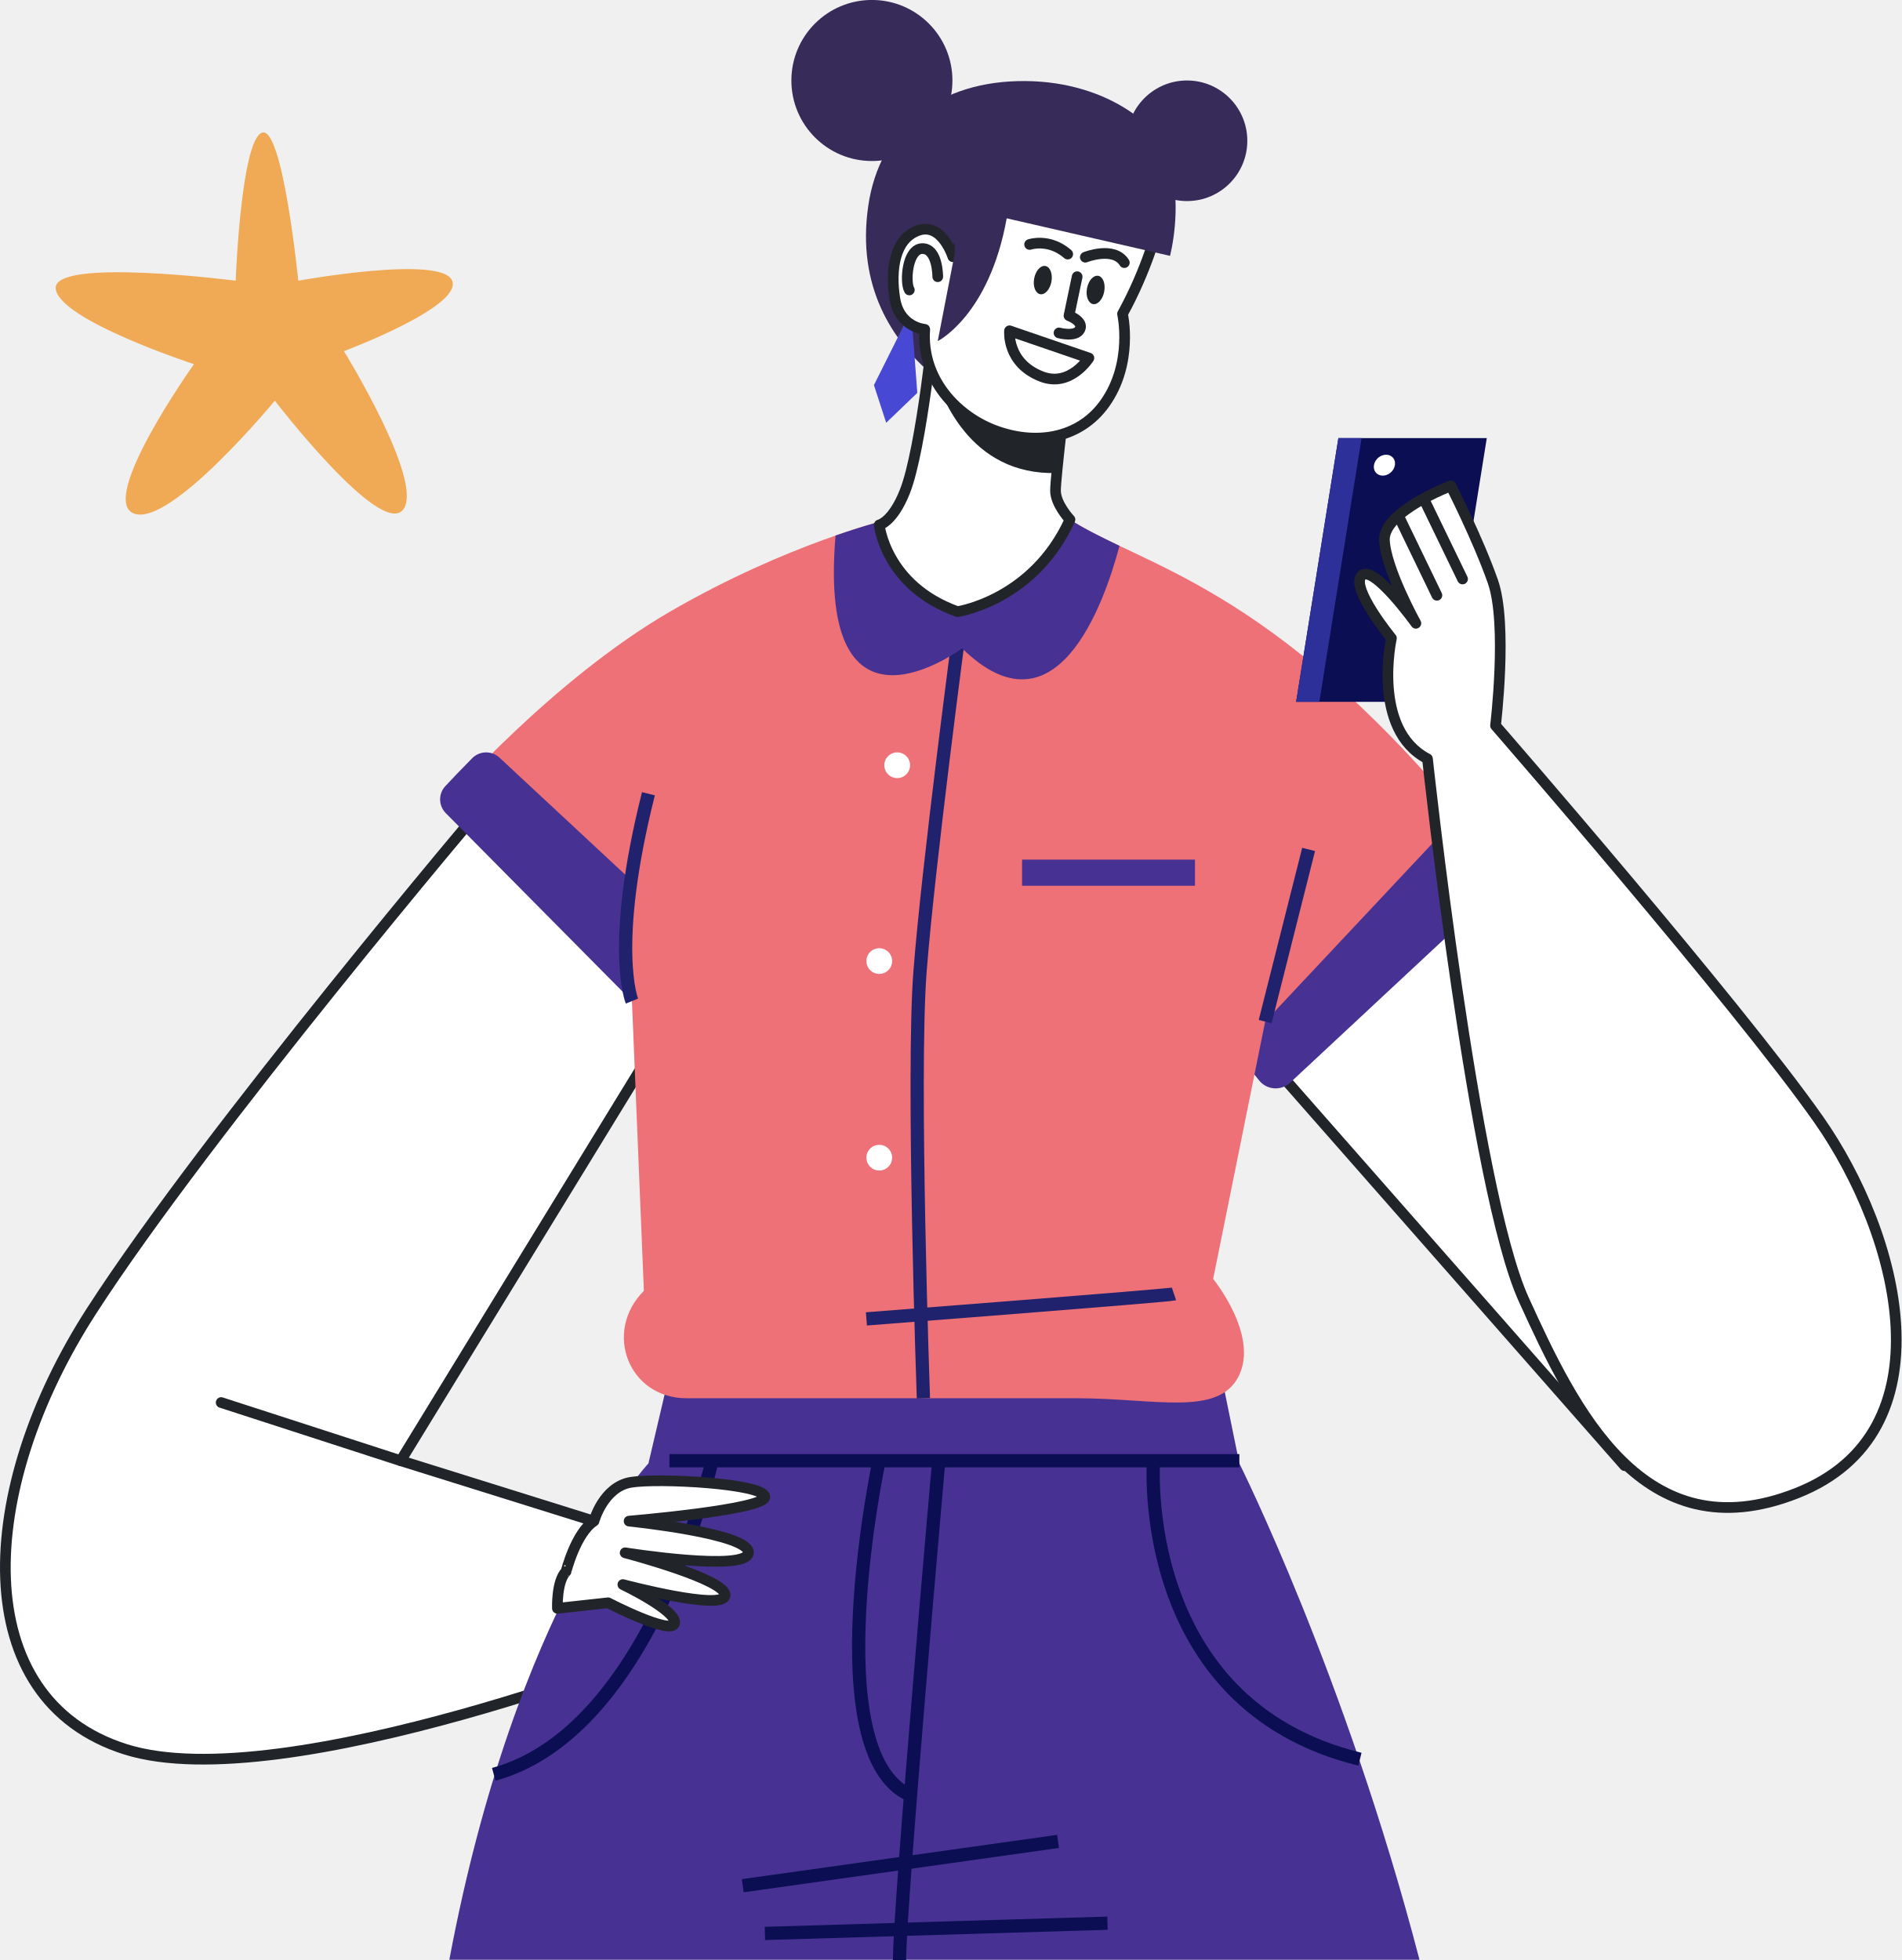
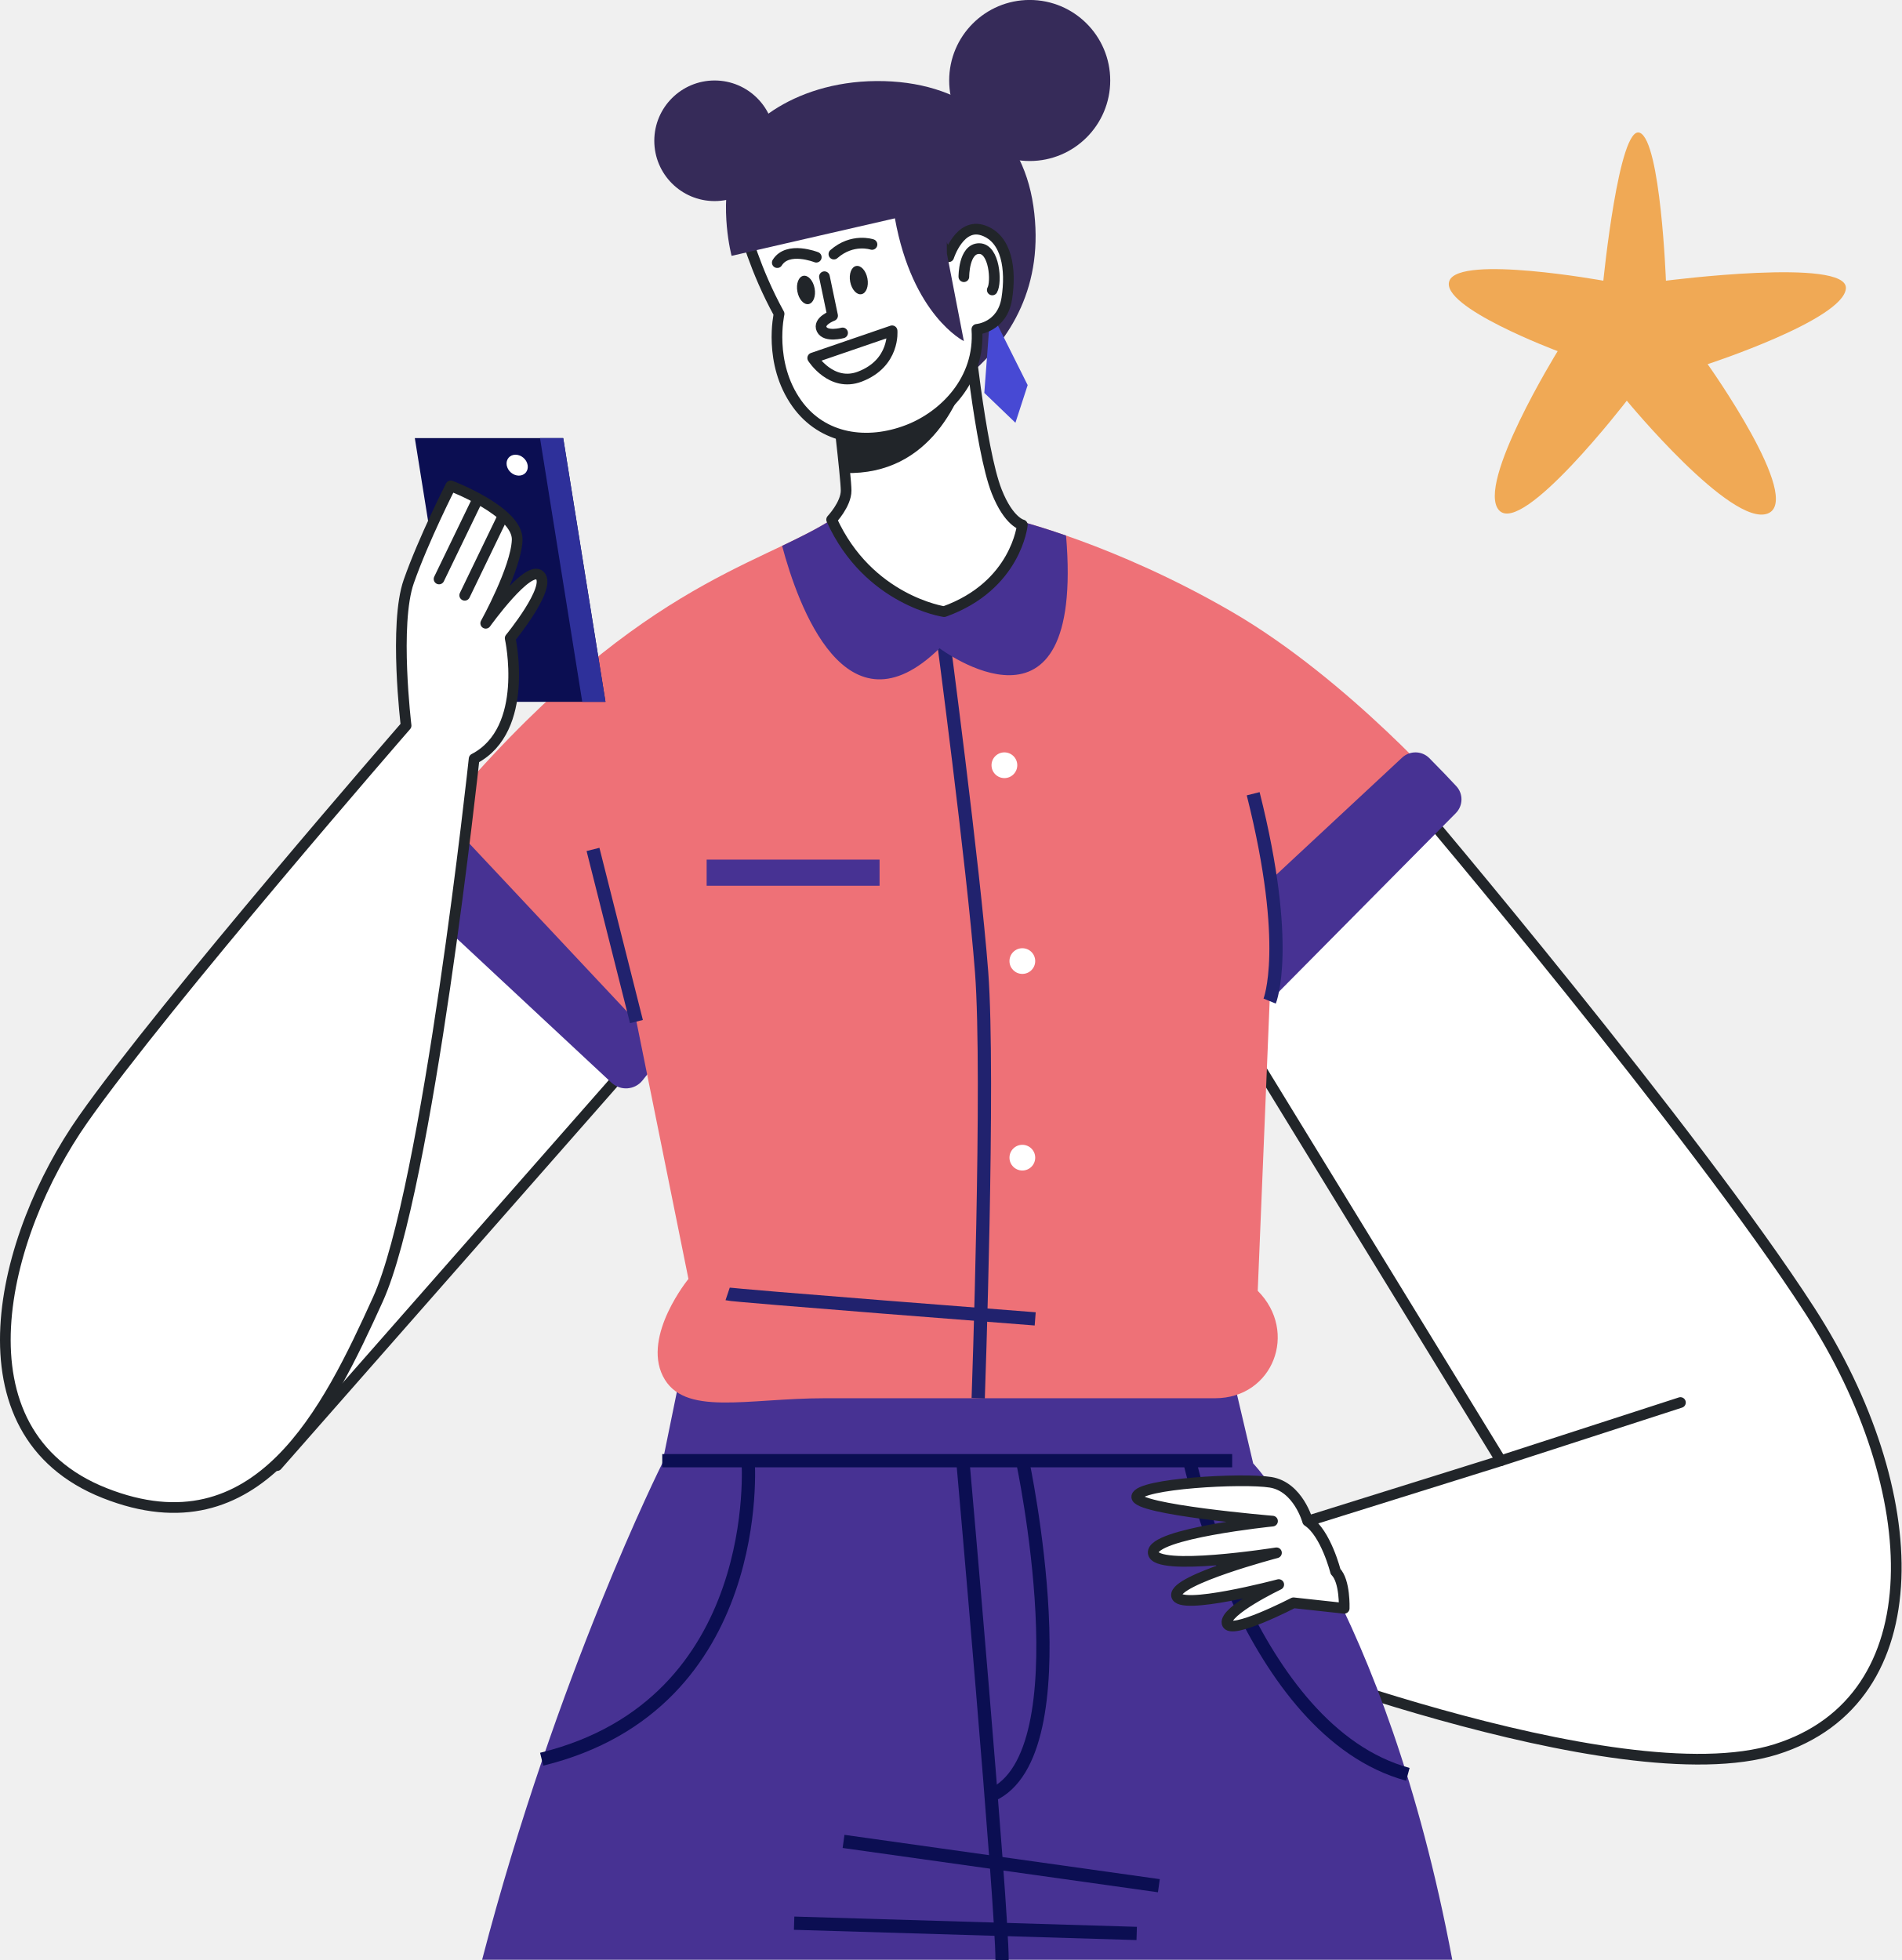
- <svg xmlns="http://www.w3.org/2000/svg" version="1.1" id="Слой_1" x="0px" y="0px" width="267.162px" height="275.366px" viewBox="0 0 267.162 275.366" enable-background="new 0 0 267.162 275.366" xml:space="preserve">
+ <svg xmlns="http://www.w3.org/2000/svg" version="1.1" id="Слой_1" x="0px" y="0px" width="267.162px" height="275.367px" viewBox="0 0 267.162 275.367" enable-background="new 0 0 267.162 275.367" xml:space="preserve">
  <g>
    <g>
-       <path fill="#FFFFFF" stroke="#212529" stroke-width="1.5" stroke-linecap="round" stroke-linejoin="round" stroke-miterlimit="10" d="    M68.108,112.953c0,0-38.952,45.974-55.233,71.2c-16.286,25.22-17.562,54.596,4.789,61.621    c22.35,7.018,77.583-15.008,77.583-15.008l1.917-12.771l-40.87-12.777l40.87-66.726L68.108,112.953z" />
-       <line fill="#FFFFFF" stroke="#212529" stroke-width="1.5" stroke-linecap="round" stroke-linejoin="round" stroke-miterlimit="10" x1="56.293" y1="205.219" x2="31.072" y2="197.047" />
+       <path fill="#FFFFFF" stroke="#212529" stroke-width="1.5" stroke-linecap="round" stroke-linejoin="round" stroke-miterlimit="10" d="    M169.996,138.492l40.87,66.727l-40.87,12.777l1.917,12.771c0,0,55.232,22.026,77.583,15.008    c22.351-7.024,21.075-36.401,4.789-61.621c-16.281-25.226-55.233-71.2-55.233-71.2L169.996,138.492z" />
+       <line fill="none" stroke="#212529" stroke-width="1.5" stroke-linecap="round" stroke-linejoin="round" stroke-miterlimit="10" x1="236.089" y1="197.046" x2="210.867" y2="205.218" />
      <g>
-         <path fill="#473293" d="M171.409,192.333H94.214l-3.115,13.266c0,0-18.575,19.734-27.972,69.734h136.3     c-10.415-40-25.31-69.734-25.31-69.734L171.409,192.333z" />
+         <path fill="#473293" d="M93.043,205.599c0,0-14.896,29.734-25.31,69.734h136.3c-9.397-50-27.972-69.734-27.972-69.734     l-3.115-13.266H95.751L93.043,205.599z" />
      </g>
-       <polygon fill="#FFFFFF" stroke="#212529" stroke-width="1.5" stroke-linecap="round" stroke-linejoin="round" stroke-miterlimit="10" points="    228.242,205.91 177.744,148.462 209.435,120.771   " />
-       <path fill="#473293" d="M173.652,147.735l3.244,4.058c1.079,1.354,3.082,1.498,4.353,0.321l31.628-29.482    c0.644-0.596,0.71-1.586,0.149-2.261l-6.072-7.359c-0.65-0.785-1.846-0.808-2.521-0.043L173.652,147.735z" />
-       <path fill="#EE7177" d="M150.323,73.002c10.299,6.581,28.017,9.221,54.84,41.305l-27.419,29.22l-7.305,36.153    c0,0,6.464,7.905,3.593,13.649c-2.874,5.745-11.733,3.114-22.751,3.114c-11.014,0-46.693,0-54.834,0    c-8.146,0-11.732-9.338-5.989-15.091l-1.675-40.707l-25.864-28.251c0,0,14.69-16.888,31.213-26.463    c16.521-9.577,30.569-12.93,30.569-12.93H150.323z" />
-       <path fill="#473293" d="M88.783,140.646c-1.877-7.658-0.133-17.008-0.133-17.008l-18.48-17.199    c-1.083-1.004-2.774-0.974-3.818,0.071c-1.571,1.578-2.853,2.933-3.792,3.942c-0.999,1.076-0.964,2.741,0.068,3.788    L88.783,140.646z" />
-       <path fill="none" stroke="#21226E" stroke-width="1.861" stroke-miterlimit="10" d="M134.839,88.207    c0,0-4.469,33.684-5.589,48.374c-1.117,14.682,0.48,59.862,0.48,59.862" />
-       <path fill="none" stroke="#21226E" stroke-width="1.861" stroke-miterlimit="10" d="M88.783,140.646c0,0-3.113-7.577,2.316-29.13    " />
+       <polygon fill="#FFFFFF" stroke="#212529" stroke-width="1.5" stroke-linecap="round" stroke-linejoin="round" stroke-miterlimit="10" points="    57.726,120.771 89.416,148.462 38.918,205.91   " />
+       <path fill="#473293" d="M62.728,112.969c-0.676-0.765-1.871-0.742-2.521,0.043l-6.072,7.359c-0.561,0.675-0.494,1.665,0.149,2.261    l31.628,29.483c1.271,1.176,3.273,1.032,4.354-0.322l3.244-4.058L62.728,112.969z" />
+       <path fill="#EE7177" d="M116.837,73.001h25.622c0,0,14.048,3.353,30.569,12.93c16.523,9.575,31.213,26.463,31.213,26.463    l-25.864,28.251l-1.675,40.707c5.743,5.753,2.157,15.091-5.988,15.091c-8.142,0-43.82,0-54.835,0    c-11.018,0-19.877,2.631-22.751-3.113c-2.871-5.744,3.594-13.649,3.594-13.649l-7.306-36.153l-27.419-29.22    C88.82,82.223,106.538,79.583,116.837,73.001L116.837,73.001z" />
+       <path fill="#473293" d="M204.532,114.24c1.031-1.047,1.066-2.712,0.068-3.788c-0.939-1.009-2.221-2.364-3.793-3.942    c-1.043-1.045-2.734-1.075-3.817-0.071l-18.479,17.199c0,0,1.743,9.35-0.134,17.008L204.532,114.24z" />
+       <path fill="none" stroke="#21226E" stroke-width="1.861" stroke-miterlimit="10" d="M137.431,196.443    c0,0,1.597-45.18,0.479-59.862c-1.12-14.69-5.589-48.374-5.589-48.374" />
+       <path fill="none" stroke="#21226E" stroke-width="1.861" stroke-miterlimit="10" d="M176.062,111.516    c5.429,21.553,2.315,29.13,2.315,29.13" />
      <g>
-         <line fill="none" stroke="#0B0E52" stroke-width="1.861" stroke-miterlimit="10" x1="174.118" y1="205.219" x2="94.049" y2="205.219" />
-         <path fill="none" stroke="#0B0E52" stroke-width="1.861" stroke-miterlimit="10" d="M131.887,205.219     c0,0-5.51,62.329-5.51,70.147" />
-         <path fill="none" stroke="#0B0E52" stroke-width="1.861" stroke-miterlimit="10" d="M123.505,205.219     c0,0-8.777,41.195,4.353,46.984" />
-         <path fill="none" stroke="#0B0E52" stroke-width="1.861" stroke-miterlimit="10" d="M162.056,205.219     c0,0-2.572,34.215,29.005,41.938" />
-         <path fill="none" stroke="#0B0E52" stroke-width="1.861" stroke-miterlimit="10" d="M100.036,205.219     c0,0-8.338,37.99-30.67,44.062" />
-         <line fill="none" stroke="#0B0E52" stroke-width="1.861" stroke-miterlimit="10" x1="104.348" y1="264.93" x2="148.647" y2="258.704" />
-         <line fill="none" stroke="#0B0E52" stroke-width="1.861" stroke-miterlimit="10" x1="107.463" y1="271.636" x2="155.592" y2="270.194" />
+         <line fill="none" stroke="#0B0E52" stroke-width="1.861" stroke-miterlimit="10" x1="173.111" y1="205.218" x2="93.042" y2="205.218" />
+         <path fill="none" stroke="#0B0E52" stroke-width="1.861" stroke-miterlimit="10" d="M140.783,275.367     c0-7.818-5.511-70.148-5.511-70.148" />
+         <path fill="none" stroke="#0B0E52" stroke-width="1.861" stroke-miterlimit="10" d="M139.302,252.203     c13.131-5.789,4.354-46.984,4.354-46.984" />
+         <path fill="none" stroke="#0B0E52" stroke-width="1.861" stroke-miterlimit="10" d="M76.099,247.158     c31.578-7.724,29.006-41.939,29.006-41.939" />
+         <path fill="none" stroke="#0B0E52" stroke-width="1.861" stroke-miterlimit="10" d="M197.794,249.281     c-22.332-6.072-30.67-44.063-30.67-44.063" />
+         <line fill="none" stroke="#0B0E52" stroke-width="1.861" stroke-miterlimit="10" x1="118.513" y1="258.705" x2="162.812" y2="264.93" />
+         <line fill="none" stroke="#0B0E52" stroke-width="1.861" stroke-miterlimit="10" x1="111.568" y1="270.194" x2="159.697" y2="271.636" />
      </g>
-       <path fill="#473293" d="M150.323,73.002h-25.622c0,0-2.784,0.668-7.314,2.239c-2.637,31.204,17.772,15.839,17.772,15.839    c13.146,12.872,19.889-6.007,22.121-14.391C154.669,75.438,152.349,74.295,150.323,73.002z" />
-       <line fill="none" stroke="#21226E" stroke-width="1.861" stroke-miterlimit="10" x1="177.744" y1="143.526" x2="183.848" y2="119.339" />
-       <rect x="143.588" y="120.771" fill="#473293" width="24.294" height="3.671" />
-       <path fill="#FFFFFF" d="M127.858,107.507c0,1.005-0.812,1.811-1.808,1.811s-1.809-0.806-1.809-1.811    c0-0.997,0.813-1.803,1.809-1.803S127.858,106.51,127.858,107.507z" />
-       <path fill="#FFFFFF" d="M125.337,135.024c0,0.996-0.81,1.803-1.807,1.803c-1.001,0-1.808-0.807-1.808-1.803    c0-0.997,0.807-1.805,1.808-1.805C124.528,133.22,125.337,134.027,125.337,135.024z" />
-       <path fill="#FFFFFF" d="M125.337,162.643c0,0.997-0.81,1.805-1.807,1.805c-1.001,0-1.808-0.808-1.808-1.805    c0-0.995,0.807-1.803,1.808-1.803C124.528,160.84,125.337,161.647,125.337,162.643z" />
-       <path fill="none" stroke="#21226E" stroke-width="1.861" stroke-miterlimit="10" d="M164.933,181.789    c-0.658,0.22-43.21,3.506-43.21,3.506" />
+       <path fill="#473293" d="M109.88,76.689c2.232,8.384,8.975,27.263,22.121,14.391c0,0,20.409,15.365,17.771-15.839    c-4.529-1.571-7.313-2.239-7.313-2.239h-25.622C114.812,74.295,112.491,75.438,109.88,76.689z" />
+       <line fill="none" stroke="#21226E" stroke-width="1.861" stroke-miterlimit="10" x1="83.312" y1="119.339" x2="89.416" y2="143.526" />
+       <rect x="99.278" y="120.771" fill="#473293" width="24.294" height="3.671" />
+       <path fill="#FFFFFF" d="M141.11,105.704c0.996,0,1.809,0.806,1.809,1.803c0,1.005-0.813,1.811-1.809,1.811    s-1.809-0.806-1.809-1.811C139.302,106.51,140.114,105.704,141.11,105.704z" />
+       <path fill="#FFFFFF" d="M143.63,133.219c1.002,0,1.809,0.808,1.809,1.805c0,0.996-0.807,1.803-1.809,1.803    c-0.996,0-1.807-0.807-1.807-1.803C141.823,134.027,142.632,133.22,143.63,133.219z" />
+       <path fill="#FFFFFF" d="M143.63,160.839c1.002,0,1.809,0.809,1.809,1.804c0,0.997-0.807,1.806-1.809,1.806    c-0.996,0-1.807-0.809-1.807-1.806C141.823,161.647,142.632,160.839,143.63,160.839z" />
+       <path fill="none" stroke="#21226E" stroke-width="1.861" stroke-miterlimit="10" d="M145.437,185.294    c0,0-42.551-3.285-43.209-3.506" />
      <g>
-         <polygon fill="#0B0E52" points="202.944,98.605 182.094,98.605 188.032,61.548 208.881,61.548    " />
-         <polygon fill="#2E309A" points="185.357,98.605 182.094,98.605 188.032,61.548 191.293,61.548    " />
-         <path fill="#FFFFFF" d="M195.973,65.353c-0.131,0.813-0.895,1.469-1.709,1.469s-1.368-0.655-1.235-1.469     c0.13-0.815,0.894-1.469,1.709-1.469C195.547,63.884,196.105,64.537,195.973,65.353z" />
+         <polygon fill="#0B0E52" points="58.279,61.548 79.128,61.548 85.066,98.605 64.216,98.605    " />
+         <polygon fill="#2E309A" points="75.867,61.548 79.128,61.548 85.066,98.605 81.804,98.605    " />
+         <path fill="#FFFFFF" d="M72.423,63.884c0.814,0,1.578,0.654,1.709,1.469c0.133,0.814-0.422,1.469-1.236,1.469     c-0.813,0-1.577-0.656-1.709-1.469C71.056,64.537,71.613,63.884,72.423,63.884z" />
      </g>
-       <path fill="#362B59" d="M164.376,23.022c-0.512-4.668-8.38-11.556-20.336-11.635c-11.954-0.087-20.452,6.37-22.064,17.584    c-1.614,11.22,3.274,18.825,9.113,23.777L164.376,23.022z" />
-       <circle fill="#362B59" cx="122.495" cy="11.308" r="11.313" />
-       <path fill="#362B59" d="M175.237,19.779c0,4.676-3.792,8.471-8.472,8.471c-4.675,0-8.468-3.795-8.468-8.471    c0-4.677,3.793-8.472,8.468-8.472C171.445,11.308,175.237,15.103,175.237,19.779z" />
-       <path fill="#FFFFFF" stroke="#212529" stroke-width="1.5" stroke-linecap="round" stroke-linejoin="round" stroke-miterlimit="10" d="    M131.286,44.75c0,0-1.782,18.298-4.158,24.303c-1.707,4.307-3.597,4.691-3.597,4.691s0.851,8.559,10.987,12.188    c0,0,10.656-1.558,15.805-12.93c0,0-2.034-2.151-2.034-4.071c0-1.913,1.436-13.649,1.436-13.649L131.286,44.75z" />
-       <path fill="#212529" d="M148.469,66.457c0.382-4.05,1.255-11.176,1.255-11.176L131.286,44.75c0,0-0.229,2.43-0.639,5.812    C131.997,55.796,136.289,66.799,148.469,66.457z" />
-       <polygon fill="#4749D4" points="128.007,43.653 128.872,55.199 124.501,59.396 122.781,54.103   " />
-       <path fill="#FFFFFF" stroke="#212529" stroke-width="1.5" stroke-linecap="round" stroke-linejoin="round" stroke-miterlimit="10" d="    M162.592,32.12c0,0-1.447,5.73-4.887,11.977c0,0,1.57,6.885-2.487,12.579c-3.61,5.069-9.876,5.949-15.612,3.738    c-5.041-1.941-10.196-6.995-9.687-14.144c0,0-3.57-0.261-4.206-4.341c-0.637-4.079-0.019-8.406,3.311-9.557    c3.317-1.147,4.847,3.695,4.847,3.695l4.462-7.774L162.592,32.12z" />
-       <path fill="#362B59" d="M134.129,35.616l-2.385,12.306c0,0,7.226-3.571,9.689-17.249l22.942,5.272c0,0,1.782-6.633,0-12.923    l-30.166,2.895L134.129,35.616z" />
+       <path fill="#362B59" d="M136.071,52.748c5.839-4.952,10.727-12.557,9.113-23.777c-1.612-11.214-10.11-17.671-22.064-17.584    c-11.956,0.079-19.824,6.967-20.336,11.635L136.071,52.748z" />
+       <circle fill="#362B59" cx="144.665" cy="11.308" r="11.313" />
+       <path fill="#362B59" d="M100.396,11.307c4.675,0,8.468,3.795,8.468,8.472c0,4.676-3.793,8.471-8.468,8.471    c-4.68,0-8.473-3.795-8.473-8.471C91.923,15.103,95.716,11.308,100.396,11.307z" />
+       <path fill="#FFFFFF" stroke="#212529" stroke-width="1.5" stroke-linecap="round" stroke-linejoin="round" stroke-miterlimit="10" d="    M117.435,55.282c0,0,1.437,11.736,1.437,13.649c0,1.92-2.034,4.071-2.034,4.071c5.149,11.372,15.805,12.93,15.805,12.93    c10.137-3.629,10.987-12.188,10.987-12.188s-1.89-0.384-3.597-4.691c-2.376-6.005-4.158-24.303-4.158-24.303L117.435,55.282z" />
+       <path fill="#212529" d="M136.513,50.562c-0.41-3.382-0.639-5.812-0.639-5.812l-18.438,10.531c0,0,0.873,7.126,1.255,11.176    C130.871,66.799,135.163,55.796,136.513,50.562z" />
+       <polygon fill="#4749D4" points="144.379,54.103 142.659,59.396 138.288,55.199 139.153,43.653   " />
+       <path fill="#FFFFFF" stroke="#212529" stroke-width="1.5" stroke-linecap="round" stroke-linejoin="round" stroke-miterlimit="10" d="    M128.827,28.293l4.462,7.774c0,0,1.53-4.842,4.847-3.695c3.33,1.151,3.948,5.478,3.312,9.557c-0.636,4.08-4.206,4.341-4.206,4.341    c0.509,7.149-4.646,12.203-9.688,14.144c-5.735,2.211-12.002,1.331-15.611-3.738c-4.057-5.694-2.487-12.579-2.487-12.579    c-3.44-6.247-4.887-11.977-4.887-11.977L128.827,28.293z" />
+       <path fill="#362B59" d="M132.951,25.917l-30.166-2.895c-1.782,6.29,0,12.923,0,12.923l22.942-5.272    c2.463,13.678,9.688,17.249,9.688,17.249l-2.385-12.306L132.951,25.917z" />
      <g>
-         <path fill="#212529" d="M147.716,39.581c-0.206,1.089-0.911,1.882-1.581,1.752c-0.67-0.124-1.047-1.113-0.844-2.202     c0.205-1.1,0.912-1.885,1.582-1.761C147.543,37.493,147.92,38.482,147.716,39.581z" />
-         <path fill="#212529" d="M155.133,40.961c-0.202,1.099-0.907,1.884-1.576,1.762c-0.67-0.133-1.048-1.122-0.844-2.211     c0.203-1.099,0.911-1.883,1.581-1.762C154.964,38.875,155.341,39.864,155.133,40.961z" />
+         <path fill="#212529" d="M120.287,37.37c0.67-0.124,1.377,0.661,1.582,1.761c0.203,1.089-0.174,2.078-0.844,2.202     c-0.671,0.13-1.375-0.663-1.581-1.752C119.24,38.482,119.617,37.493,120.287,37.37z" />
+         <path fill="#212529" d="M112.866,38.75c0.67-0.121,1.378,0.663,1.581,1.762c0.204,1.089-0.175,2.078-0.845,2.211     c-0.668,0.122-1.373-0.663-1.575-1.762C111.819,39.864,112.196,38.875,112.866,38.75z" />
      </g>
-       <path fill="#FFFFFF" stroke="#212529" stroke-width="1.5" stroke-linecap="round" stroke-linejoin="round" stroke-miterlimit="10" d="    M144.652,34.345c0,0,2.742-0.931,5.353,1.354" />
-       <path fill="#FFFFFF" stroke="#212529" stroke-width="1.5" stroke-linecap="round" stroke-linejoin="round" stroke-miterlimit="10" d="    M152.479,36.134c0,0,4.016-1.593,5.48,0.763" />
-       <path fill="#FFFFFF" stroke="#212529" stroke-width="1.5" stroke-linecap="round" stroke-linejoin="round" stroke-miterlimit="10" d="    M151.332,38.875l-1.146,5.476c0,0,2.102,0.777,1.527,1.92c-0.57,1.142-2.93,0.502-2.93,0.502" />
-       <path fill="#FFFFFF" stroke="#212529" stroke-width="1.5" stroke-linecap="round" stroke-linejoin="round" stroke-miterlimit="10" d="    M152.981,50.299l-11.151-3.825c0,0-0.447,4.531,4.523,6.437C150.367,54.452,152.981,50.299,152.981,50.299z" />
-       <path fill="#FFFFFF" stroke="#212529" stroke-width="1.5" stroke-linecap="round" stroke-linejoin="round" stroke-miterlimit="10" d="    M131.745,38.875c0,0,0.021-3.941-2.146-3.95c-2.165-0.007-2.482,4.743-1.846,5.812" />
-       <path fill="#FFFFFF" stroke="#212529" stroke-width="1.5" stroke-linecap="round" stroke-linejoin="round" stroke-miterlimit="10" d="    M83.451,213.705c0,0,1.307-4.813,5.196-5.454c3.887-0.632,18.493,0.168,18.812,2.002c0.322,1.831-19.076,3.452-19.076,3.452    s17.002,1.731,16.761,4.452c-0.236,2.713-17.317,0-17.317,0s14.285,3.752,14.046,5.984c-0.236,2.231-14.365-1.52-14.365-1.52    s7.661,3.672,7.265,5.431c-0.4,1.754-9.341-2.871-9.341-2.871l-7.12,0.778c0,0-0.145-3.818,1.214-5.171    C79.524,220.789,80.892,215.372,83.451,213.705z" />
-       <path fill="#FFFFFF" stroke="#212529" stroke-width="1.5" stroke-linecap="round" stroke-linejoin="round" stroke-miterlimit="10" d="    M200.55,106.604c0,0,6.494,60.51,13.526,75.97c7.028,15.454,16.747,35.743,38.371,27.198c21.622-8.538,14.482-36.235,3.014-52.547    c-11.464-16.319-45.352-55.282-45.352-55.282s1.728-14.274-0.379-20.259c-2.102-5.984-5.899-13.424-5.899-13.424    s-9.49,3.6-9.33,7.613c0.158,4.008,4.418,11.693,4.418,11.693s-6.004-8.385-7.626-6.691c-1.625,1.696,4.193,8.787,4.193,8.787    S192.645,102.489,200.55,106.604z" />
-       <line fill="#FFFFFF" stroke="#212529" stroke-width="1.5" stroke-linecap="round" stroke-linejoin="round" stroke-miterlimit="10" x1="201.872" y1="83.633" x2="196.534" y2="72.581" />
-       <line fill="#FFFFFF" stroke="#212529" stroke-width="1.5" stroke-linecap="round" stroke-linejoin="round" stroke-miterlimit="10" x1="205.477" y1="81.343" x2="200.18" y2="70.398" />
+       <path fill="#FFFFFF" stroke="#212529" stroke-width="1.5" stroke-linecap="round" stroke-linejoin="round" stroke-miterlimit="10" d="    M117.155,35.699c2.611-2.285,5.354-1.354,5.354-1.354" />
+       <path fill="#FFFFFF" stroke="#212529" stroke-width="1.5" stroke-linecap="round" stroke-linejoin="round" stroke-miterlimit="10" d="    M109.201,36.897c1.464-2.356,5.479-0.763,5.479-0.763" />
+       <path fill="#FFFFFF" stroke="#212529" stroke-width="1.5" stroke-linecap="round" stroke-linejoin="round" stroke-miterlimit="10" d="    M118.377,46.773c0,0-2.36,0.64-2.93-0.502c-0.575-1.143,1.526-1.92,1.526-1.92l-1.146-5.476" />
+       <path fill="#FFFFFF" stroke="#212529" stroke-width="1.5" stroke-linecap="round" stroke-linejoin="round" stroke-miterlimit="10" d="    M120.808,52.911c4.97-1.906,4.522-6.437,4.522-6.437l-11.151,3.825C114.179,50.299,116.793,54.452,120.808,52.911z" />
+       <path fill="#FFFFFF" stroke="#212529" stroke-width="1.5" stroke-linecap="round" stroke-linejoin="round" stroke-miterlimit="10" d="    M139.407,40.737c0.636-1.069,0.318-5.819-1.846-5.812c-2.168,0.009-2.146,3.95-2.146,3.95" />
+       <path fill="#FFFFFF" stroke="#212529" stroke-width="1.5" stroke-linecap="round" stroke-linejoin="round" stroke-miterlimit="10" d="    M187.634,220.789c1.359,1.353,1.215,5.17,1.215,5.17l-7.121-0.777c0,0-8.94,4.625-9.34,2.871c-0.396-1.76,7.265-5.432,7.265-5.432    s-14.13,3.752-14.365,1.521c-0.239-2.231,14.046-5.983,14.046-5.983s-17.081,2.713-17.316,0    c-0.241-2.722,16.761-4.453,16.761-4.453s-19.398-1.621-19.076-3.451c0.319-1.834,14.925-2.635,18.812-2.002    c3.89,0.641,5.196,5.453,5.196,5.453C186.269,215.373,187.636,220.789,187.634,220.789z" />
+       <path fill="#FFFFFF" stroke="#212529" stroke-width="1.5" stroke-linecap="round" stroke-linejoin="round" stroke-miterlimit="10" d="    M71.675,89.662c0,0,5.817-7.091,4.192-8.787c-1.622-1.694-7.626,6.691-7.626,6.691s4.26-7.685,4.418-11.693    c0.16-4.013-9.33-7.613-9.33-7.613s-3.797,7.44-5.898,13.424c-2.107,5.985-0.379,20.259-0.379,20.259    s-33.889,38.963-45.353,55.282c-11.468,16.312-18.608,44.009,3.014,52.547c21.624,8.545,31.343-11.744,38.371-27.198    c7.032-15.459,13.526-75.97,13.526-75.97C74.515,102.489,71.675,89.662,71.675,89.662z" />
+       <line fill="none" stroke="#212529" stroke-width="1.5" stroke-linecap="round" stroke-linejoin="round" stroke-miterlimit="10" x1="70.626" y1="72.581" x2="65.288" y2="83.633" />
+       <line fill="none" stroke="#212529" stroke-width="1.5" stroke-linecap="round" stroke-linejoin="round" stroke-miterlimit="10" x1="66.979" y1="70.398" x2="61.683" y2="81.343" />
    </g>
-     <path fill="#F0A955" d="M33.111,39.437c0,0,0.733-19.574,3.664-20.783c2.93-1.204,5.129,20.783,5.129,20.783s20.155-3.663,21.621,0   c1.467,3.667-15.206,9.896-15.206,9.896s11.542,18.683,8.243,22.35c-3.298,3.661-17.953-15.389-17.953-15.389   S23.95,74.085,18.821,72.151c-5.13-1.937,8.43-20.988,8.43-20.988S8.193,44.935,7.828,40.536   C7.461,36.138,33.111,39.437,33.111,39.437z" />
+     <path fill="#F0A955" d="M259.332,40.536c-0.364,4.399-19.423,10.627-19.423,10.627s13.561,19.051,8.43,20.988   c-5.129,1.934-19.787-15.857-19.787-15.857s-14.656,19.05-17.953,15.389c-3.299-3.667,8.242-22.35,8.242-22.35   s-16.673-6.229-15.205-9.896c1.465-3.663,21.621,0,21.621,0s2.198-21.987,5.129-20.783c2.93,1.209,3.664,20.783,3.664,20.783   S259.699,36.138,259.332,40.536z" />
  </g>
</svg>
